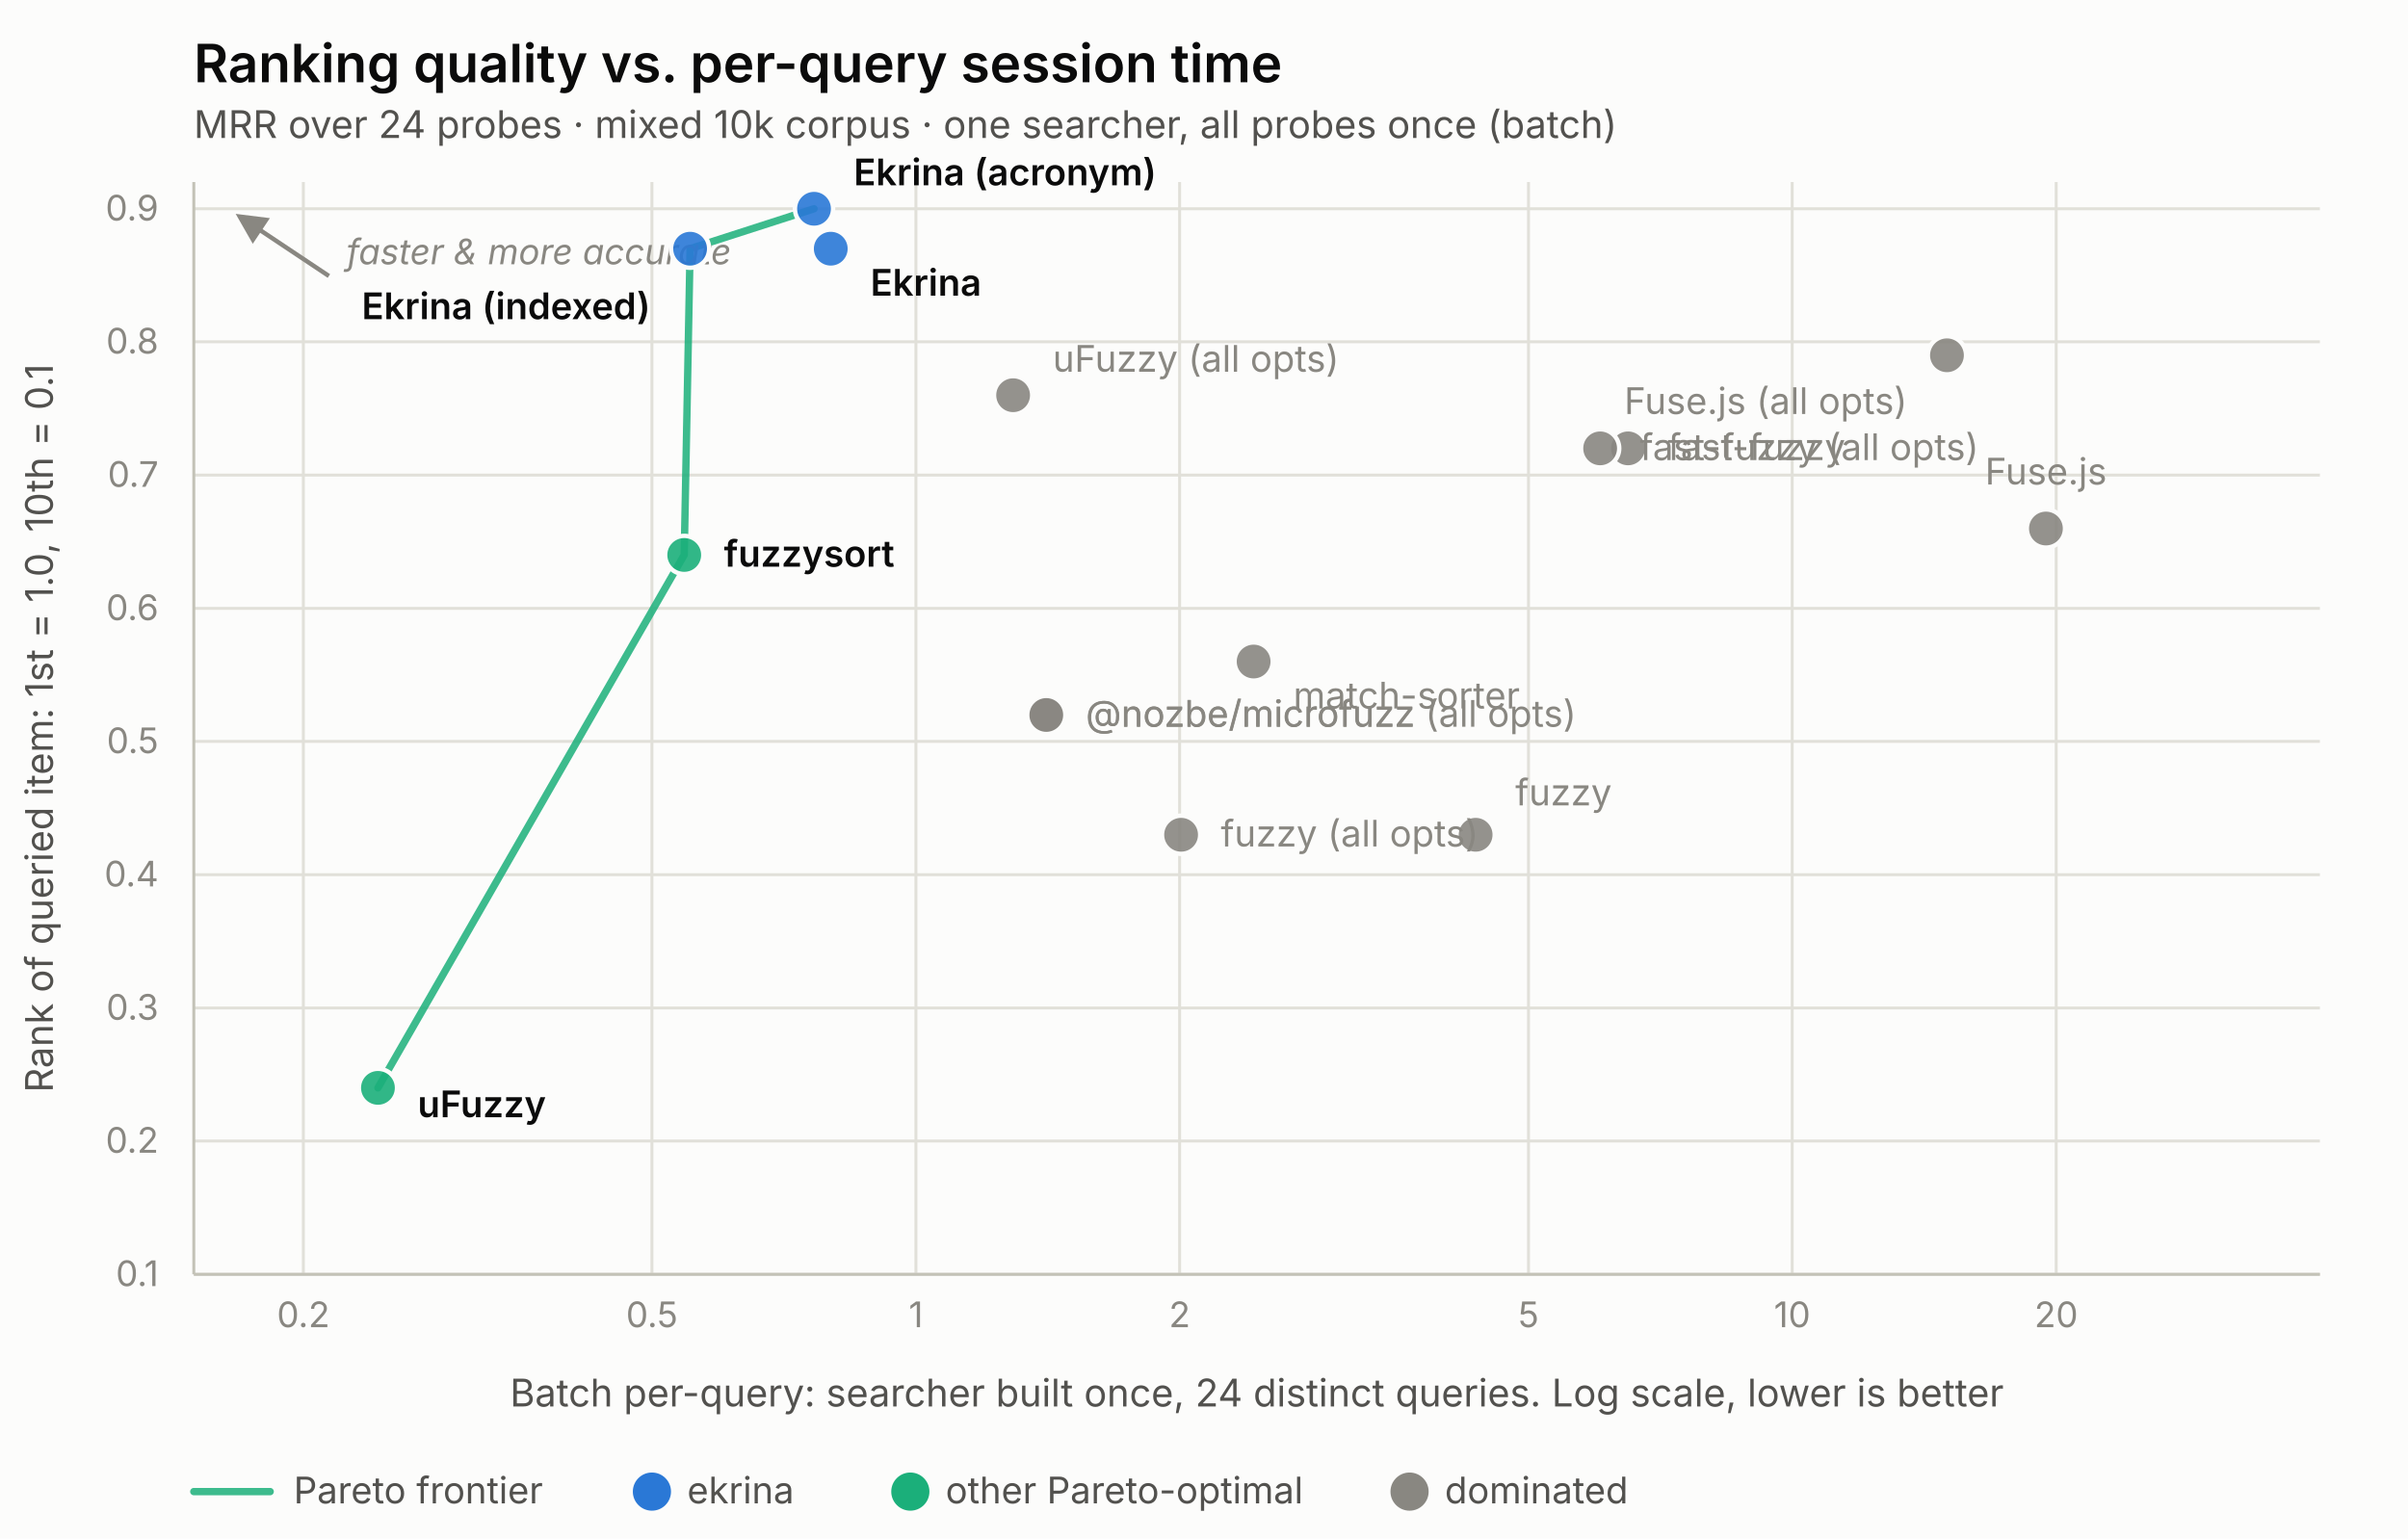
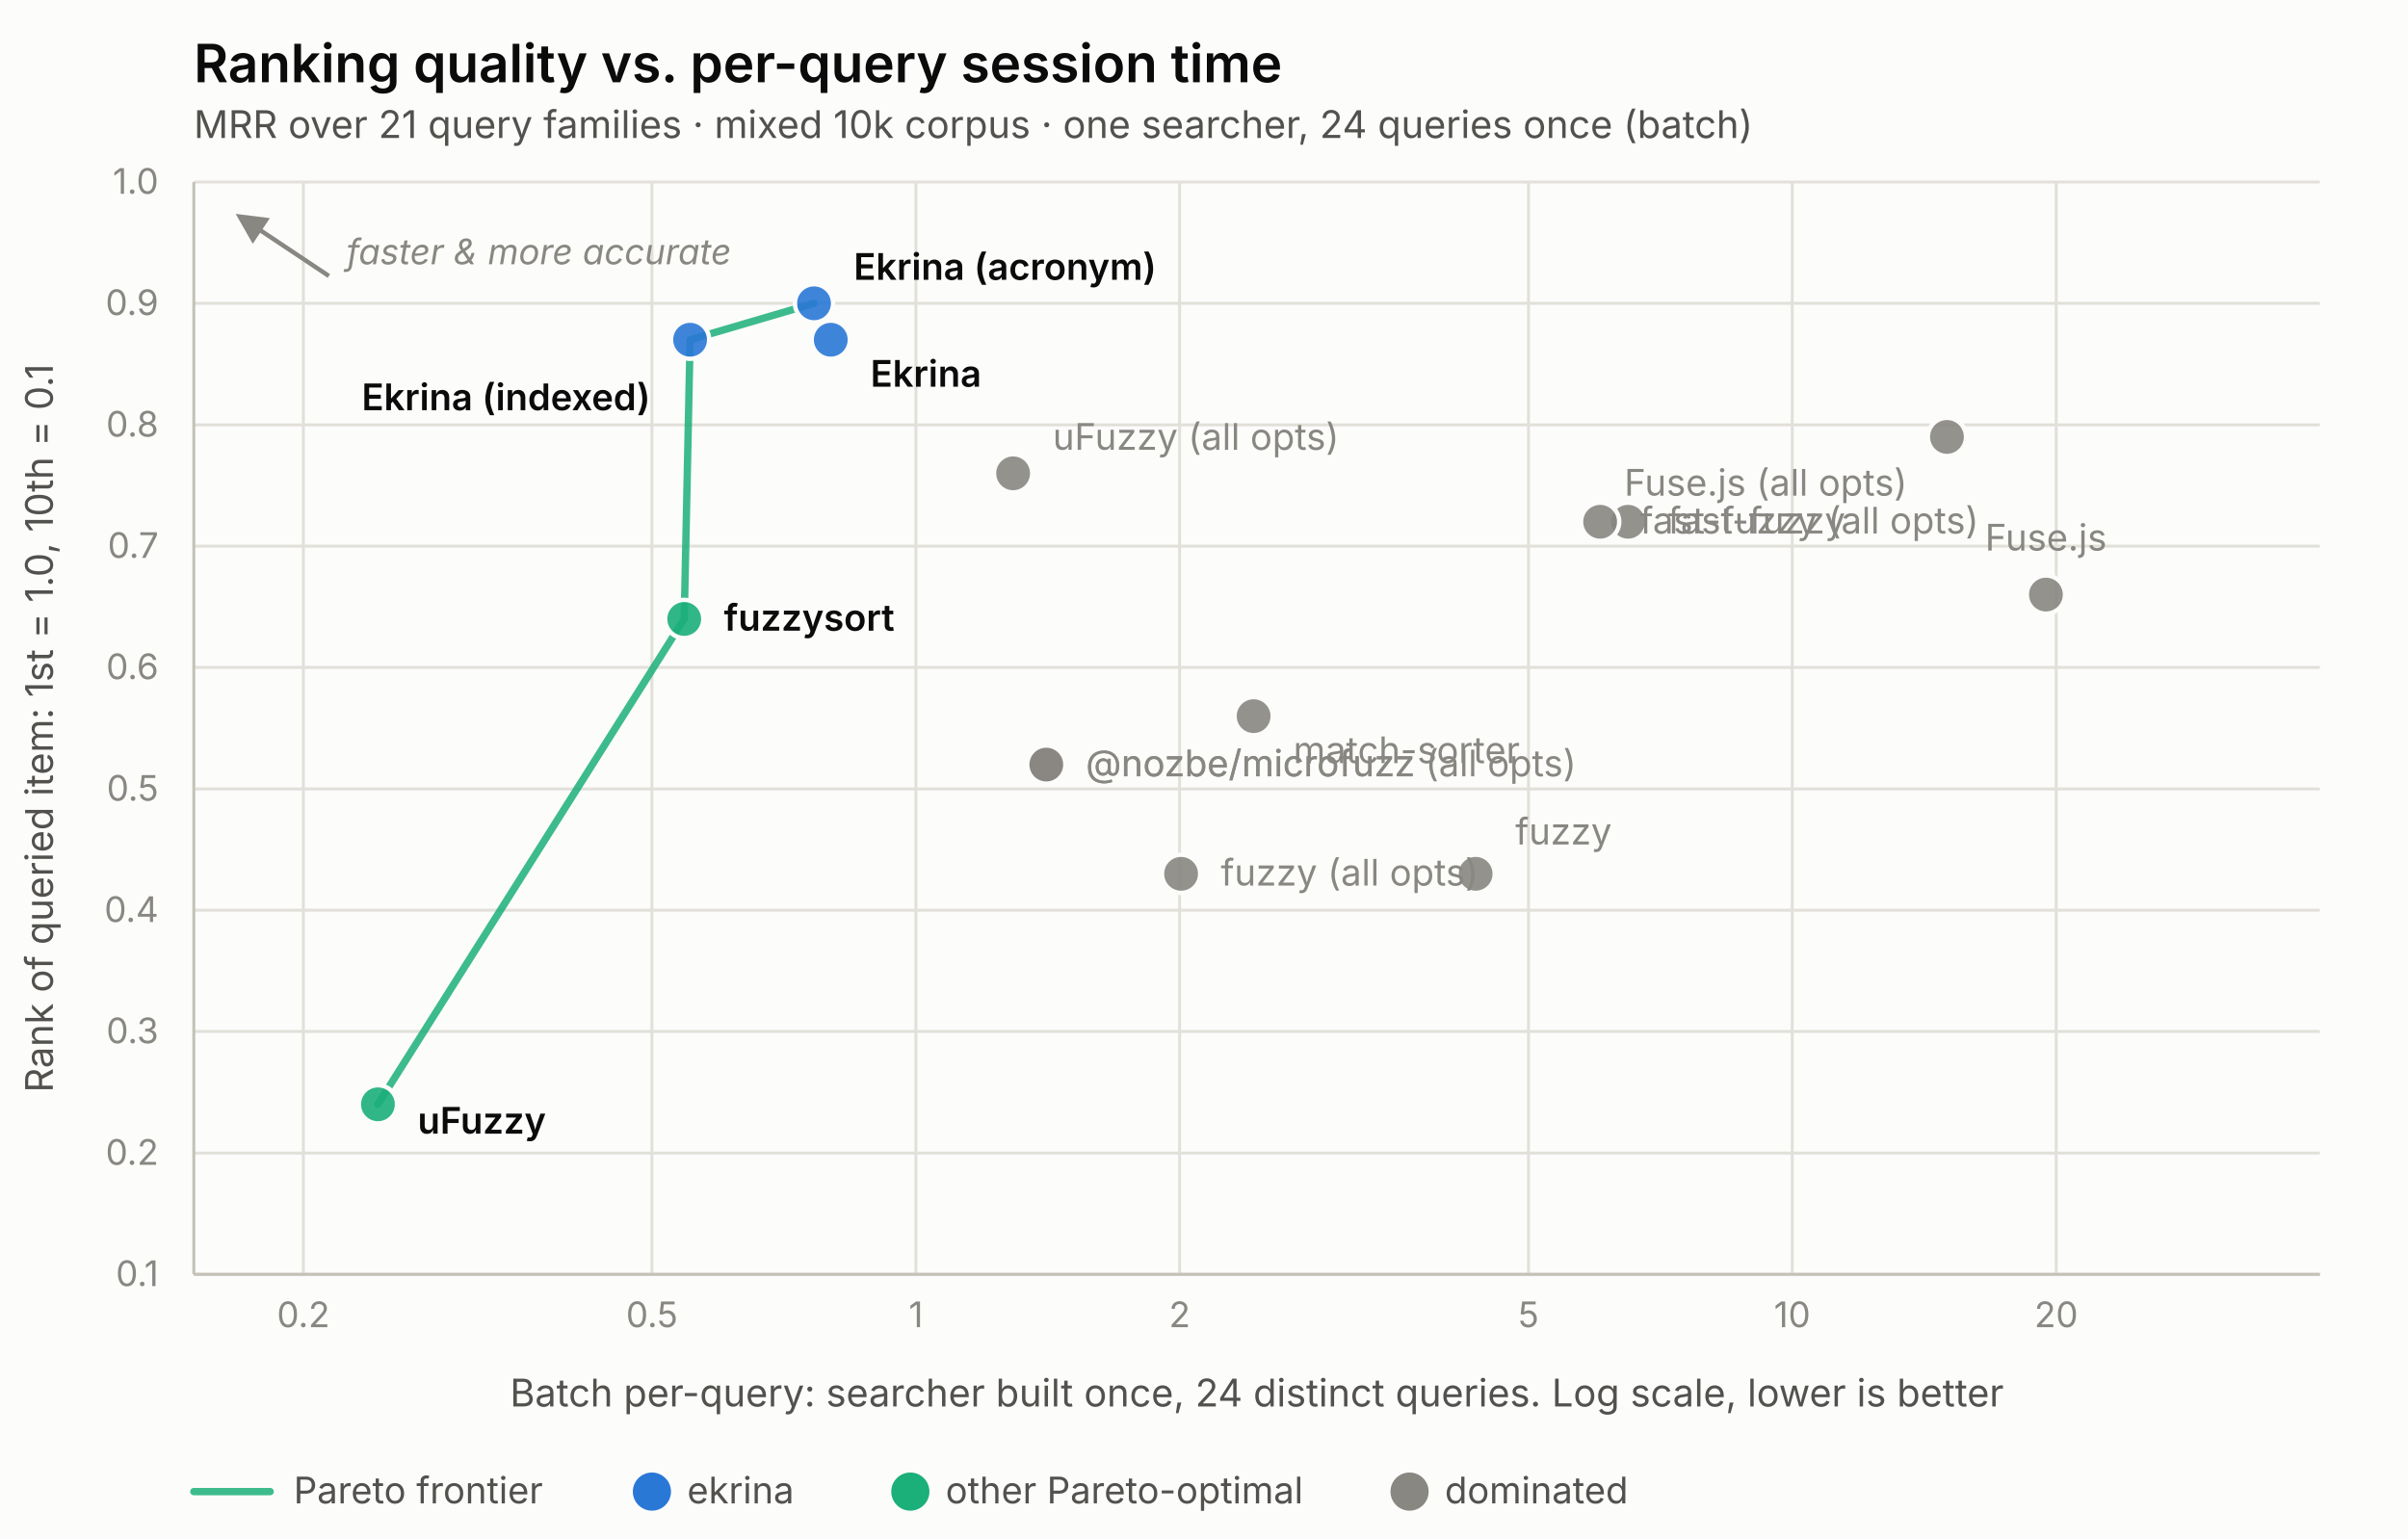
<svg xmlns="http://www.w3.org/2000/svg" viewBox="0 0 820 524" font-family="system-ui, -apple-system, 'Segoe UI', sans-serif" role="img" aria-labelledby="pareto-query-title pareto-query-desc">
  <defs>
    <marker id="arrow" viewBox="0 0 10 10" refX="8" refY="5" markerWidth="7" markerHeight="7" orient="auto-start-reverse">
      <path d="M0 0 L10 5 L0 10 z" fill="#898781" />
    </marker>
  </defs>
  <rect x="0" y="0" width="820" height="524" fill="#fcfcfb" />
  <text x="66" y="28" fill="#0b0b0b" font-size="18" font-weight="600">Ranking quality vs. per-query session time</text>
-   <text x="66" y="47" fill="#52514e" font-size="13">MRR over 24 probes · mixed 10k corpus · one searcher, all probes once (batch)</text>
+   <text x="66" y="47" fill="#52514e" font-size="13">MRR over 21 query families · mixed 10k corpus · one searcher, 24 queries once (batch)</text>
  <g>
    <line x1="103.3" y1="62" x2="103.3" y2="434" stroke="#e1e0d9" />
    <line x1="222" y1="62" x2="222" y2="434" stroke="#e1e0d9" />
    <line x1="311.9" y1="62" x2="311.9" y2="434" stroke="#e1e0d9" />
    <line x1="401.7" y1="62" x2="401.7" y2="434" stroke="#e1e0d9" />
    <line x1="520.5" y1="62" x2="520.5" y2="434" stroke="#e1e0d9" />
    <line x1="610.3" y1="62" x2="610.3" y2="434" stroke="#e1e0d9" />
    <line x1="700.2" y1="62" x2="700.2" y2="434" stroke="#e1e0d9" />
    <line x1="66" y1="434" x2="790" y2="434" stroke="#e1e0d9" />
-     <line x1="66" y1="388.6" x2="790" y2="388.6" stroke="#e1e0d9" />
-     <line x1="66" y1="343.3" x2="790" y2="343.3" stroke="#e1e0d9" />
-     <line x1="66" y1="297.9" x2="790" y2="297.9" stroke="#e1e0d9" />
-     <line x1="66" y1="252.5" x2="790" y2="252.5" stroke="#e1e0d9" />
-     <line x1="66" y1="207.2" x2="790" y2="207.2" stroke="#e1e0d9" />
-     <line x1="66" y1="161.8" x2="790" y2="161.8" stroke="#e1e0d9" />
-     <line x1="66" y1="116.4" x2="790" y2="116.4" stroke="#e1e0d9" />
-     <line x1="66" y1="71.1" x2="790" y2="71.1" stroke="#e1e0d9" />
+     <line x1="66" y1="392.7" x2="790" y2="392.7" stroke="#e1e0d9" />
+     <line x1="66" y1="351.3" x2="790" y2="351.3" stroke="#e1e0d9" />
+     <line x1="66" y1="310" x2="790" y2="310" stroke="#e1e0d9" />
+     <line x1="66" y1="268.7" x2="790" y2="268.7" stroke="#e1e0d9" />
+     <line x1="66" y1="227.3" x2="790" y2="227.3" stroke="#e1e0d9" />
+     <line x1="66" y1="186" x2="790" y2="186" stroke="#e1e0d9" />
+     <line x1="66" y1="144.7" x2="790" y2="144.7" stroke="#e1e0d9" />
+     <line x1="66" y1="103.3" x2="790" y2="103.3" stroke="#e1e0d9" />
+     <line x1="66" y1="62" x2="790" y2="62" stroke="#e1e0d9" />
  </g>
  <line x1="66" y1="434" x2="790" y2="434" stroke="#c3c2b7" />
  <line x1="66" y1="62" x2="66" y2="434" stroke="#c3c2b7" />
  <g>
    <text x="103.3" y="452" text-anchor="middle" fill="#898781" font-size="12" font-variant-numeric="tabular-nums">0.2</text>
    <text x="222" y="452" text-anchor="middle" fill="#898781" font-size="12" font-variant-numeric="tabular-nums">0.5</text>
    <text x="311.9" y="452" text-anchor="middle" fill="#898781" font-size="12" font-variant-numeric="tabular-nums">1</text>
    <text x="401.7" y="452" text-anchor="middle" fill="#898781" font-size="12" font-variant-numeric="tabular-nums">2</text>
    <text x="520.5" y="452" text-anchor="middle" fill="#898781" font-size="12" font-variant-numeric="tabular-nums">5</text>
    <text x="610.3" y="452" text-anchor="middle" fill="#898781" font-size="12" font-variant-numeric="tabular-nums">10</text>
    <text x="700.2" y="452" text-anchor="middle" fill="#898781" font-size="12" font-variant-numeric="tabular-nums">20</text>
  </g>
  <g>
    <text x="54" y="438" text-anchor="end" fill="#898781" font-size="12" font-variant-numeric="tabular-nums">0.1</text>
-     <text x="54" y="392.6" text-anchor="end" fill="#898781" font-size="12" font-variant-numeric="tabular-nums">0.2</text>
-     <text x="54" y="347.3" text-anchor="end" fill="#898781" font-size="12" font-variant-numeric="tabular-nums">0.3</text>
-     <text x="54" y="301.9" text-anchor="end" fill="#898781" font-size="12" font-variant-numeric="tabular-nums">0.4</text>
-     <text x="54" y="256.5" text-anchor="end" fill="#898781" font-size="12" font-variant-numeric="tabular-nums">0.5</text>
-     <text x="54" y="211.2" text-anchor="end" fill="#898781" font-size="12" font-variant-numeric="tabular-nums">0.6</text>
-     <text x="54" y="165.8" text-anchor="end" fill="#898781" font-size="12" font-variant-numeric="tabular-nums">0.7</text>
-     <text x="54" y="120.4" text-anchor="end" fill="#898781" font-size="12" font-variant-numeric="tabular-nums">0.8</text>
-     <text x="54" y="75.1" text-anchor="end" fill="#898781" font-size="12" font-variant-numeric="tabular-nums">0.9</text>
+     <text x="54" y="396.7" text-anchor="end" fill="#898781" font-size="12" font-variant-numeric="tabular-nums">0.2</text>
+     <text x="54" y="355.3" text-anchor="end" fill="#898781" font-size="12" font-variant-numeric="tabular-nums">0.3</text>
+     <text x="54" y="314" text-anchor="end" fill="#898781" font-size="12" font-variant-numeric="tabular-nums">0.4</text>
+     <text x="54" y="272.7" text-anchor="end" fill="#898781" font-size="12" font-variant-numeric="tabular-nums">0.5</text>
+     <text x="54" y="231.3" text-anchor="end" fill="#898781" font-size="12" font-variant-numeric="tabular-nums">0.6</text>
+     <text x="54" y="190" text-anchor="end" fill="#898781" font-size="12" font-variant-numeric="tabular-nums">0.7</text>
+     <text x="54" y="148.7" text-anchor="end" fill="#898781" font-size="12" font-variant-numeric="tabular-nums">0.8</text>
+     <text x="54" y="107.3" text-anchor="end" fill="#898781" font-size="12" font-variant-numeric="tabular-nums">0.9</text>
+     <text x="54" y="66" text-anchor="end" fill="#898781" font-size="12" font-variant-numeric="tabular-nums">1.0</text>
  </g>
  <text x="428" y="479" text-anchor="middle" fill="#52514e" font-size="13">Batch per-query: searcher built once, 24 distinct queries. Log scale, lower is better</text>
  <text transform="translate(18,248) rotate(-90)" text-anchor="middle" fill="#52514e" font-size="13">Rank of queried item: 1st = 1.0, 10th = 0.1</text>
-   <path d="M128.7 370.5 L233 189 L235 84.7 L277.2 71.1" fill="none" stroke="#1baf7a" stroke-width="2.5" stroke-linejoin="round" stroke-linecap="round" opacity="0.85" />
+   <path d="M128.7 376.1 L233 210.8 L235 115.7 L277.2 103.3" fill="none" stroke="#1baf7a" stroke-width="2.5" stroke-linejoin="round" stroke-linecap="round" opacity="0.85" />
  <g transform="translate(78,70)">
    <line x1="34" y1="24" x2="4" y2="4" stroke="#898781" stroke-width="1.5" marker-end="url(#arrow)" />
    <text x="40" y="20" fill="#898781" font-size="12" font-style="italic">faster &amp; more accurate</text>
  </g>
  <g>
-     <circle cx="277.2" cy="71.1" r="6.5" fill="#2a78d6" fill-opacity="0.9" stroke="#fcfcfb" stroke-width="1.5" />
-     <circle cx="282.9" cy="84.7" r="6.5" fill="#2a78d6" fill-opacity="0.9" stroke="#fcfcfb" stroke-width="1.5" />
-     <circle cx="235" cy="84.7" r="6.5" fill="#2a78d6" fill-opacity="0.9" stroke="#fcfcfb" stroke-width="1.5" />
-     <circle cx="663" cy="121" r="6.5" fill="#898781" fill-opacity="0.9" stroke="#fcfcfb" stroke-width="1.5" />
-     <circle cx="345" cy="134.6" r="6.5" fill="#898781" fill-opacity="0.9" stroke="#fcfcfb" stroke-width="1.5" />
-     <circle cx="554.4" cy="152.7" r="6.5" fill="#898781" fill-opacity="0.9" stroke="#fcfcfb" stroke-width="1.5" />
-     <circle cx="544.9" cy="152.7" r="6.5" fill="#898781" fill-opacity="0.9" stroke="#fcfcfb" stroke-width="1.5" />
-     <circle cx="696.7" cy="180" r="6.5" fill="#898781" fill-opacity="0.9" stroke="#fcfcfb" stroke-width="1.5" />
-     <circle cx="233" cy="189" r="6.5" fill="#1baf7a" fill-opacity="0.9" stroke="#fcfcfb" stroke-width="1.5" />
-     <circle cx="426.9" cy="225.3" r="6.5" fill="#898781" fill-opacity="0.9" stroke="#fcfcfb" stroke-width="1.5" />
-     <circle cx="356.2" cy="243.5" r="6.5" fill="#898781" fill-opacity="0.9" stroke="#fcfcfb" stroke-width="1.5" />
-     <circle cx="356.3" cy="243.5" r="6.5" fill="#898781" fill-opacity="0.9" stroke="#fcfcfb" stroke-width="1.5" />
-     <circle cx="502.5" cy="284.3" r="6.5" fill="#898781" fill-opacity="0.9" stroke="#fcfcfb" stroke-width="1.5" />
-     <circle cx="402.2" cy="284.3" r="6.5" fill="#898781" fill-opacity="0.9" stroke="#fcfcfb" stroke-width="1.5" />
-     <circle cx="128.7" cy="370.5" r="6.5" fill="#1baf7a" fill-opacity="0.9" stroke="#fcfcfb" stroke-width="1.5" />
+     <circle cx="277.2" cy="103.3" r="6.5" fill="#2a78d6" fill-opacity="0.9" stroke="#fcfcfb" stroke-width="1.5" />
+     <circle cx="282.9" cy="115.7" r="6.5" fill="#2a78d6" fill-opacity="0.9" stroke="#fcfcfb" stroke-width="1.5" />
+     <circle cx="235" cy="115.7" r="6.5" fill="#2a78d6" fill-opacity="0.9" stroke="#fcfcfb" stroke-width="1.5" />
+     <circle cx="663" cy="148.8" r="6.5" fill="#898781" fill-opacity="0.9" stroke="#fcfcfb" stroke-width="1.5" />
+     <circle cx="345" cy="161.2" r="6.5" fill="#898781" fill-opacity="0.9" stroke="#fcfcfb" stroke-width="1.5" />
+     <circle cx="554.4" cy="177.7" r="6.5" fill="#898781" fill-opacity="0.9" stroke="#fcfcfb" stroke-width="1.5" />
+     <circle cx="544.9" cy="177.7" r="6.5" fill="#898781" fill-opacity="0.9" stroke="#fcfcfb" stroke-width="1.5" />
+     <circle cx="696.7" cy="202.5" r="6.5" fill="#898781" fill-opacity="0.9" stroke="#fcfcfb" stroke-width="1.5" />
+     <circle cx="233" cy="210.8" r="6.5" fill="#1baf7a" fill-opacity="0.9" stroke="#fcfcfb" stroke-width="1.5" />
+     <circle cx="426.9" cy="243.9" r="6.5" fill="#898781" fill-opacity="0.9" stroke="#fcfcfb" stroke-width="1.5" />
+     <circle cx="356.2" cy="260.4" r="6.5" fill="#898781" fill-opacity="0.9" stroke="#fcfcfb" stroke-width="1.5" />
+     <circle cx="356.3" cy="260.4" r="6.5" fill="#898781" fill-opacity="0.9" stroke="#fcfcfb" stroke-width="1.5" />
+     <circle cx="502.5" cy="297.6" r="6.5" fill="#898781" fill-opacity="0.9" stroke="#fcfcfb" stroke-width="1.5" />
+     <circle cx="402.2" cy="297.6" r="6.5" fill="#898781" fill-opacity="0.9" stroke="#fcfcfb" stroke-width="1.5" />
+     <circle cx="128.7" cy="376.1" r="6.5" fill="#1baf7a" fill-opacity="0.9" stroke="#fcfcfb" stroke-width="1.5" />
  </g>
  <g>
-     <text x="290.7" y="63.1" text-anchor="start" fill="#0b0b0b" font-size="12.5" font-weight="600">Ekrina (acronym)</text>
-     <text x="296.4" y="100.7" text-anchor="start" fill="#0b0b0b" font-size="12.5" font-weight="600">Ekrina</text>
-     <text x="221.5" y="108.7" text-anchor="end" fill="#0b0b0b" font-size="12.5" font-weight="600">Ekrina (indexed)</text>
-     <text x="358.5" y="126.6" text-anchor="start" fill="#898781" font-size="12.5">uFuzzy (all opts)</text>
-     <text x="649.5" y="141" text-anchor="end" fill="#898781" font-size="12.5">Fuse.js (all opts)</text>
-     <text x="567.9" y="156.7" text-anchor="start" fill="#898781" font-size="12.5">fast-fuzzy</text>
-     <text x="558.4" y="156.7" text-anchor="start" fill="#898781" font-size="12.5">fast-fuzzy (all opts)</text>
-     <text x="696.7" y="165" text-anchor="middle" fill="#898781" font-size="12.5">Fuse.js</text>
-     <text x="246.5" y="193" text-anchor="start" fill="#0b0b0b" font-size="12.5" font-weight="600">fuzzysort</text>
-     <text x="440.4" y="241.3" text-anchor="start" fill="#898781" font-size="12.5">match-sorter</text>
-     <text x="369.7" y="247.5" text-anchor="start" fill="#898781" font-size="12.5">@nozbe/microfuzz</text>
-     <text x="369.8" y="247.5" text-anchor="start" fill="#898781" font-size="12.5">@nozbe/microfuzz (all opts)</text>
-     <text x="516" y="274.3" text-anchor="start" fill="#898781" font-size="12.5">fuzzy</text>
-     <text x="415.7" y="288.3" text-anchor="start" fill="#898781" font-size="12.5">fuzzy (all opts)</text>
-     <text x="142.2" y="380.5" text-anchor="start" fill="#0b0b0b" font-size="12.5" font-weight="600">uFuzzy</text>
+     <text x="290.7" y="95.3" text-anchor="start" fill="#0b0b0b" font-size="12.5" font-weight="600">Ekrina (acronym)</text>
+     <text x="296.4" y="131.7" text-anchor="start" fill="#0b0b0b" font-size="12.5" font-weight="600">Ekrina</text>
+     <text x="221.5" y="139.7" text-anchor="end" fill="#0b0b0b" font-size="12.5" font-weight="600">Ekrina (indexed)</text>
+     <text x="358.5" y="153.2" text-anchor="start" fill="#898781" font-size="12.5">uFuzzy (all opts)</text>
+     <text x="649.5" y="168.8" text-anchor="end" fill="#898781" font-size="12.5">Fuse.js (all opts)</text>
+     <text x="567.9" y="181.7" text-anchor="start" fill="#898781" font-size="12.5">fast-fuzzy</text>
+     <text x="558.4" y="181.7" text-anchor="start" fill="#898781" font-size="12.5">fast-fuzzy (all opts)</text>
+     <text x="696.7" y="187.5" text-anchor="middle" fill="#898781" font-size="12.5">Fuse.js</text>
+     <text x="246.5" y="214.8" text-anchor="start" fill="#0b0b0b" font-size="12.5" font-weight="600">fuzzysort</text>
+     <text x="440.4" y="259.9" text-anchor="start" fill="#898781" font-size="12.5">match-sorter</text>
+     <text x="369.7" y="264.4" text-anchor="start" fill="#898781" font-size="12.5">@nozbe/microfuzz</text>
+     <text x="369.8" y="264.4" text-anchor="start" fill="#898781" font-size="12.5">@nozbe/microfuzz (all opts)</text>
+     <text x="516" y="287.6" text-anchor="start" fill="#898781" font-size="12.5">fuzzy</text>
+     <text x="415.7" y="301.6" text-anchor="start" fill="#898781" font-size="12.5">fuzzy (all opts)</text>
+     <text x="142.2" y="386.1" text-anchor="start" fill="#0b0b0b" font-size="12.5" font-weight="600">uFuzzy</text>
  </g>
  <g>
    <line x1="66" y1="508" x2="92" y2="508" stroke="#1baf7a" stroke-width="2.5" stroke-linecap="round" opacity="0.85" />
    <text x="100" y="512" fill="#52514e" font-size="12.5">Pareto frontier</text>
    <circle cx="222" cy="508" r="6.5" fill="#2a78d6" />
    <text x="234" y="512" fill="#52514e" font-size="12.5">ekrina</text>
    <circle cx="310" cy="508" r="6.5" fill="#1baf7a" />
    <text x="322" y="512" fill="#52514e" font-size="12.5">other Pareto-optimal</text>
    <circle cx="480" cy="508" r="6.5" fill="#898781" />
    <text x="492" y="512" fill="#52514e" font-size="12.5">dominated</text>
  </g>
</svg>
